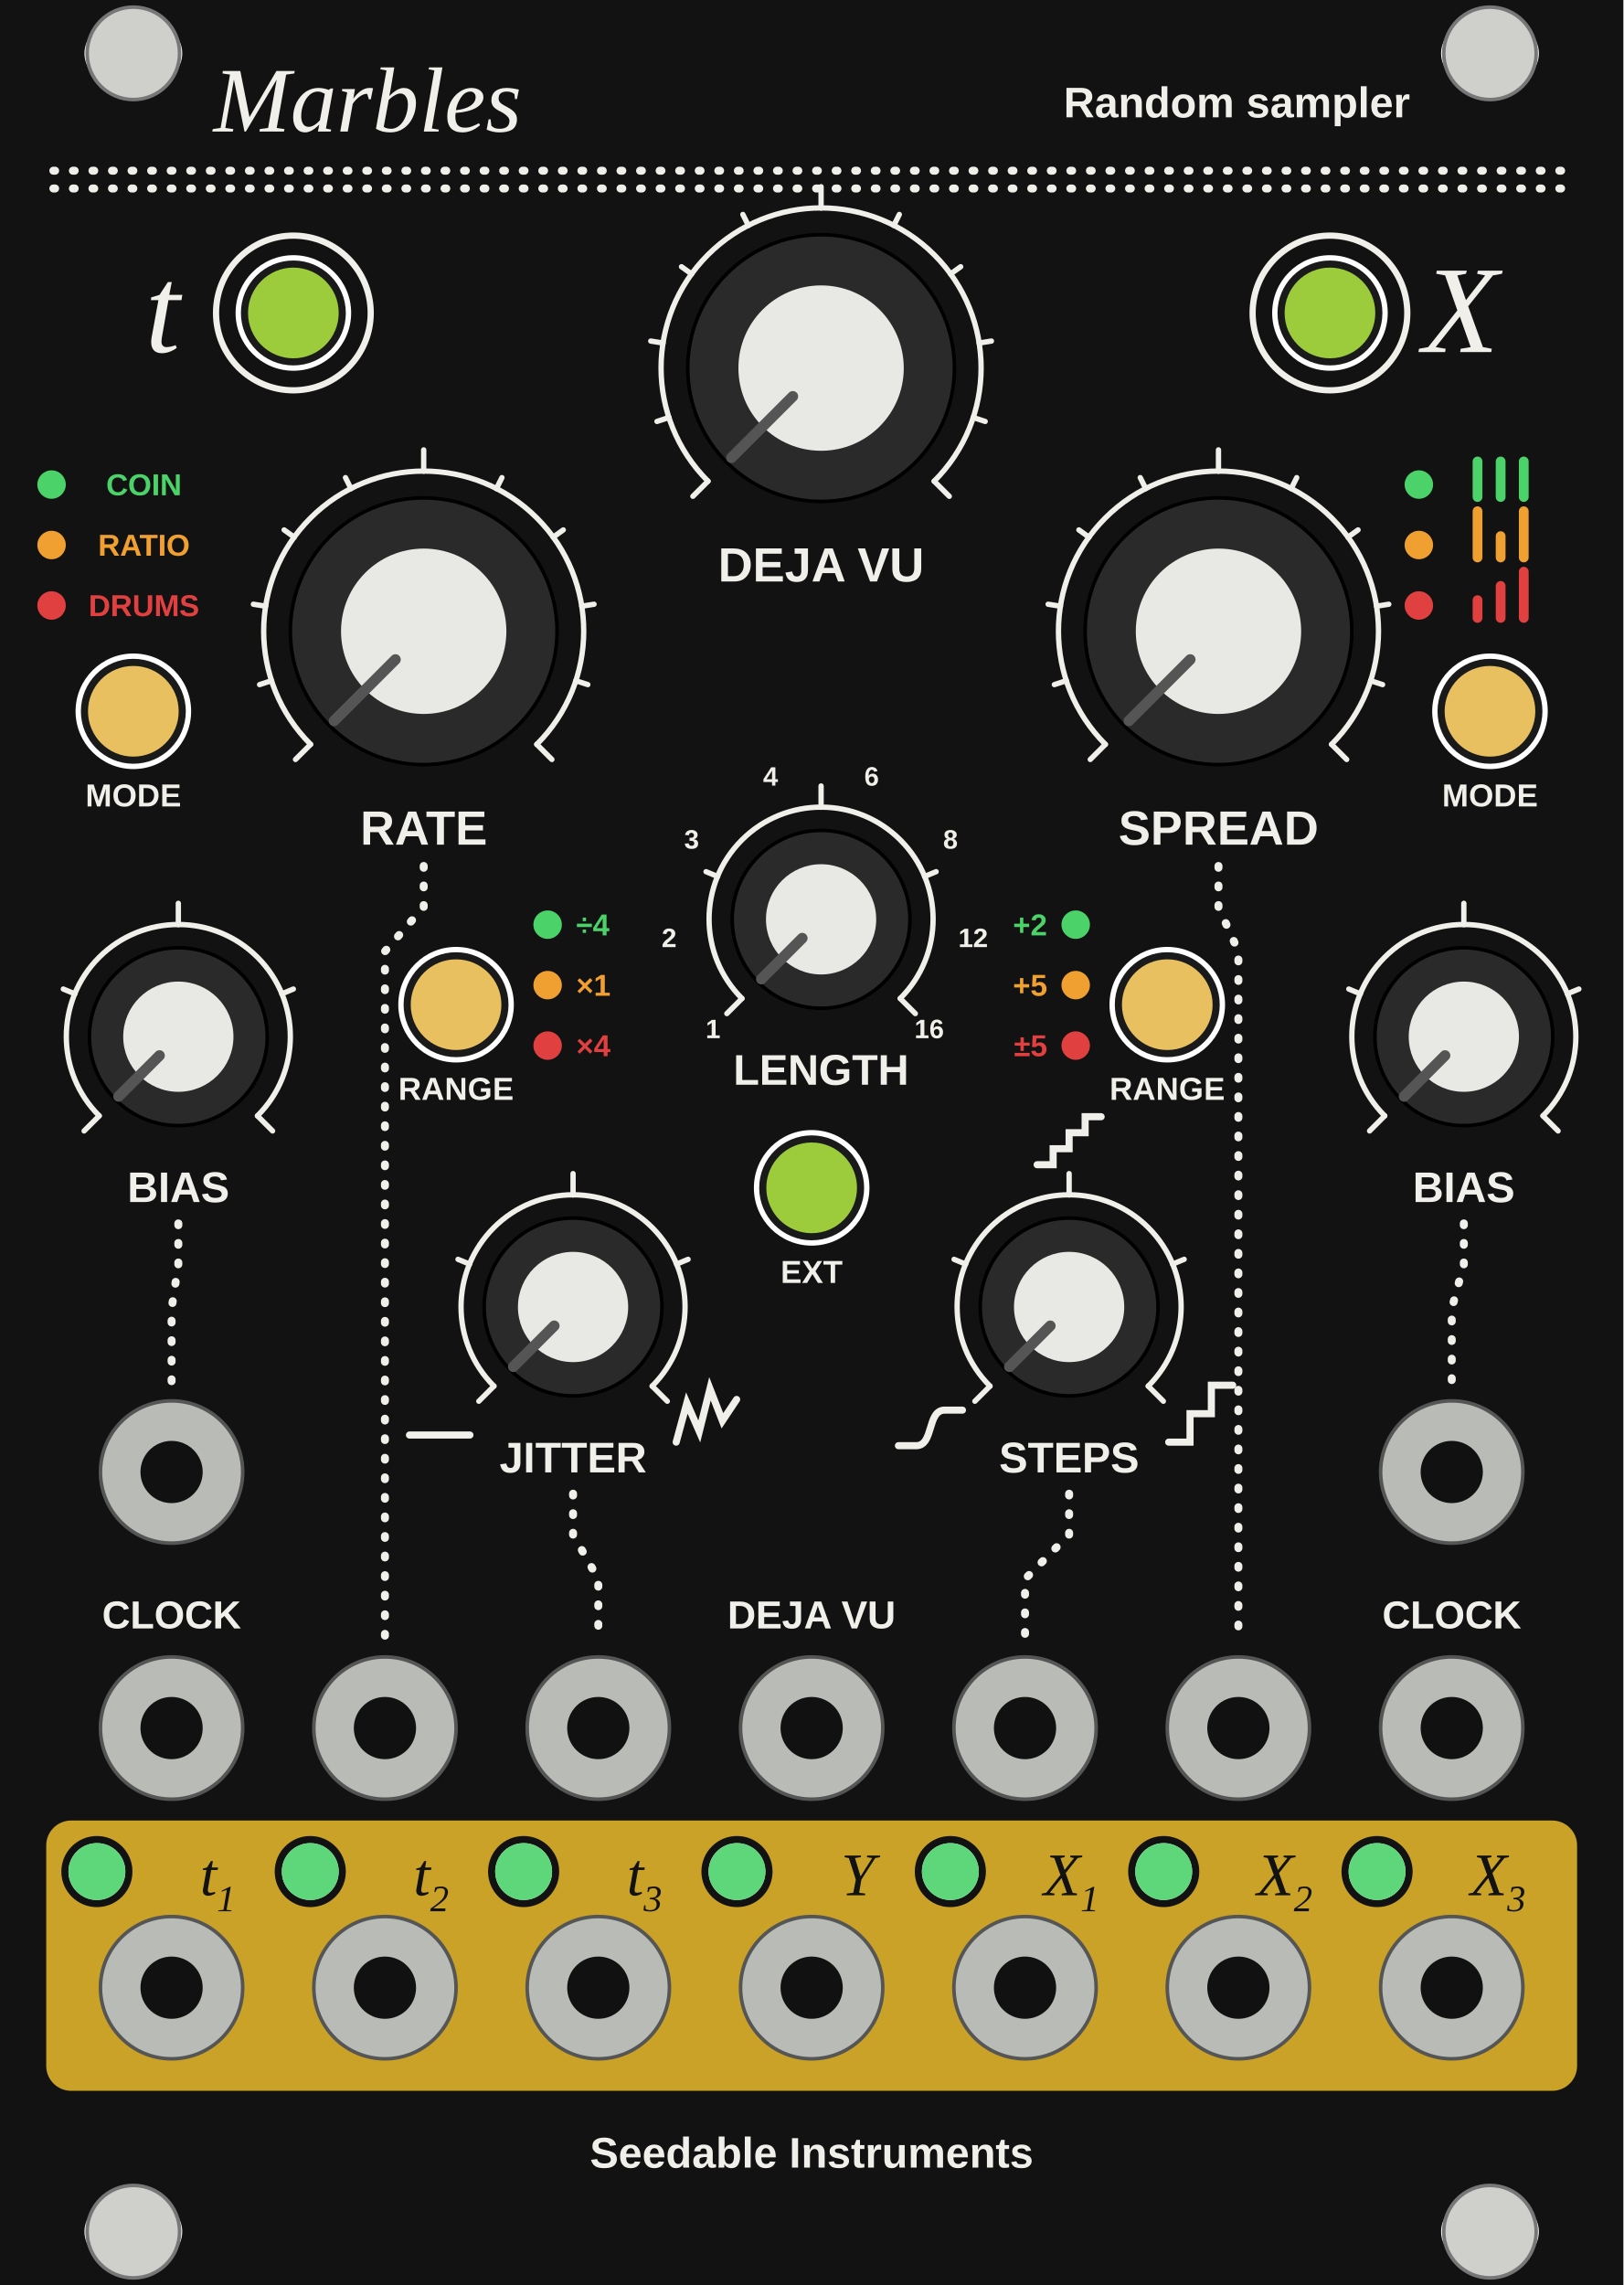
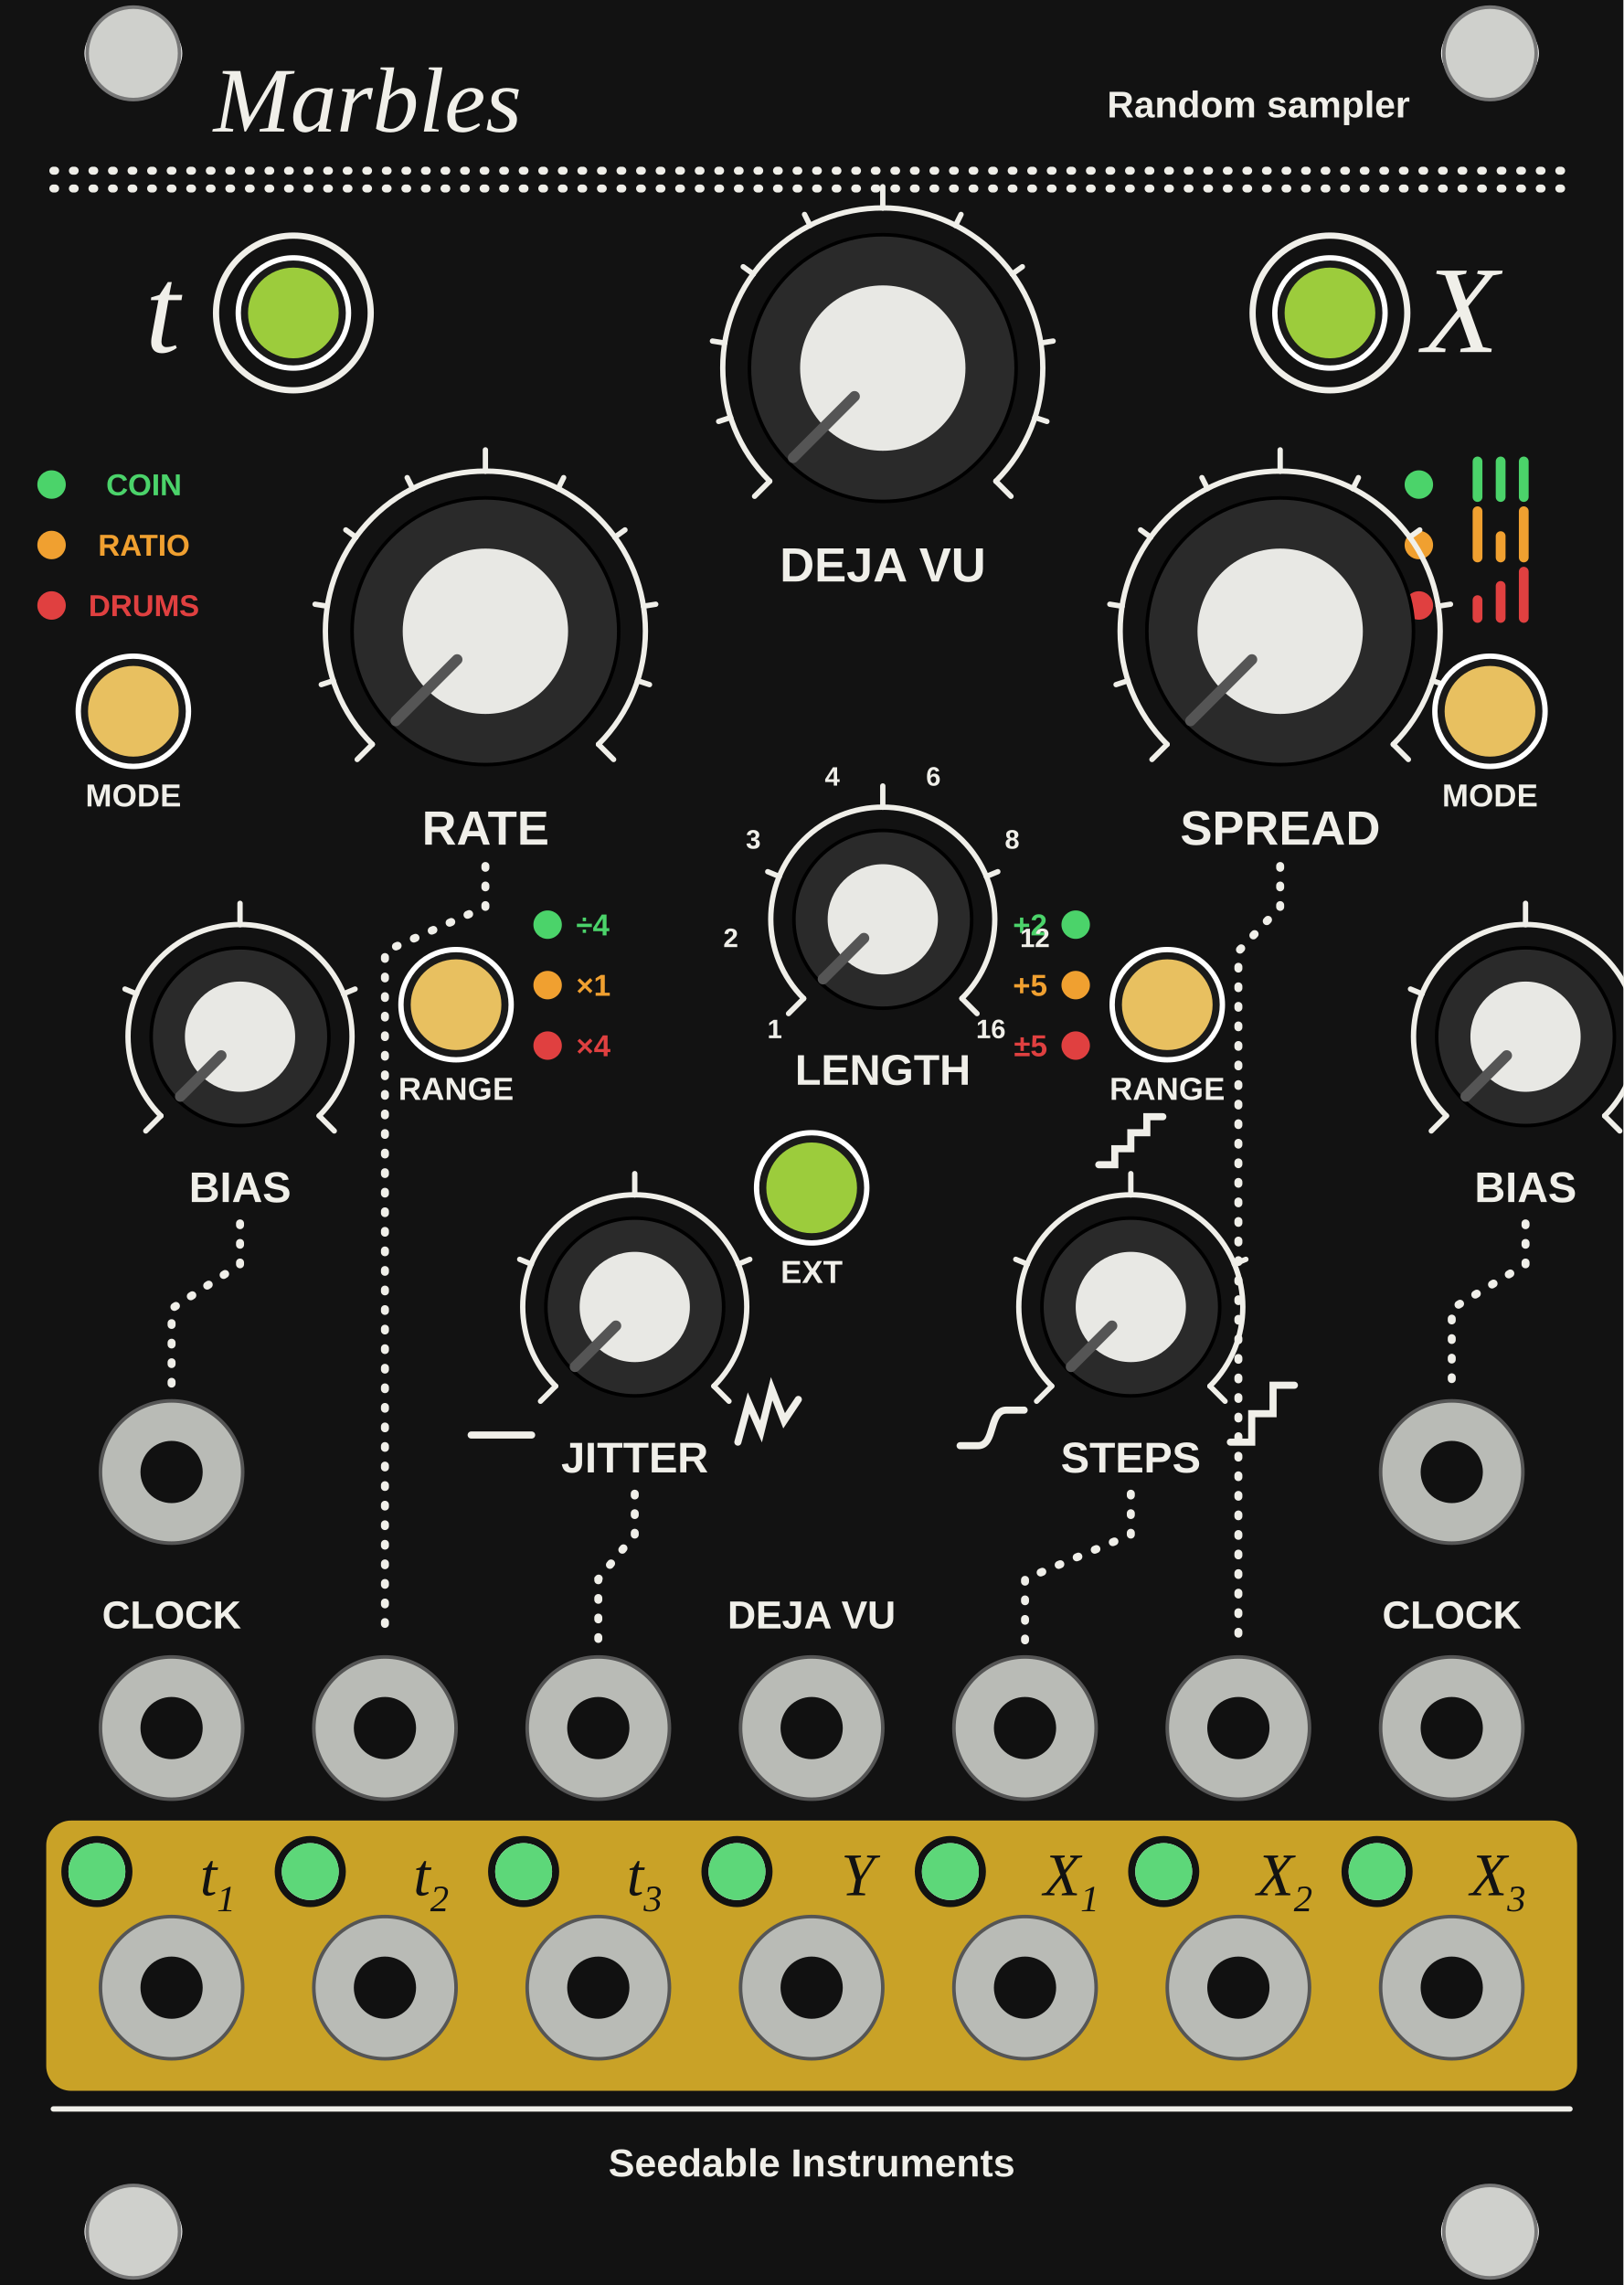
<svg xmlns="http://www.w3.org/2000/svg" width="91.3mm" height="128.5mm" viewBox="0 0 91.3 128.5">
  <style>text{font-family:Arial, Helvetica, sans-serif;font-weight:bold;fill:#f0efe9} .serif{font-family:Georgia, Times New Roman, serif;font-style:italic;font-weight:normal} .silk{stroke:#f0efe9;fill:none;stroke-linecap:round} .dots{stroke-dasharray:0.1 1.0;stroke-width:0.45} .copper{fill:#c9a227} .cu-text{fill:#121212} .hole{fill:#ffffff;stroke:none}</style>
  <rect x="0" y="0" width="91.3" height="128.5" fill="#121212" />
  <g id="silk">
    <text x="12.00" y="7.40" font-size="5.2" text-anchor="start" class="serif">Marbles</text>
-     <text x="79.30" y="6.60" font-size="2.4" text-anchor="end">Random sampler</text>
-     <text x="45.65" y="121.90" font-size="2.4" text-anchor="middle">Seedable Instruments</text>
+     <text x="79.30" y="6.60" font-size="2.1" text-anchor="end">Random sampler</text>
    <line x1="3" y1="9.6" x2="88.3" y2="9.6" class="silk dots" />
    <line x1="3" y1="10.6" x2="88.3" y2="10.6" class="silk dots" />
+     <text x="45.65" y="122.40" font-size="2.2" text-anchor="middle">Seedable Instruments</text>
+     <line x1="3" y1="118.6" x2="88.3" y2="118.6" class="silk" stroke-width="0.3" />
    <text x="9.15" y="19.80" font-size="7.0" text-anchor="middle" class="serif">t</text>
    <text x="82.15" y="19.80" font-size="7.0" text-anchor="middle" class="serif">X</text>
    <circle cx="16.50" cy="17.60" r="4.35" class="silk" stroke-width="0.35" />
    <circle cx="74.80" cy="17.60" r="4.35" class="silk" stroke-width="0.35" />
    <circle cx="2.90" cy="27.25" r="0.8" fill="#4bd36a" />
    <text x="8.10" y="27.85" font-size="1.7" text-anchor="middle" style="fill:#4bd36a">COIN</text>
    <circle cx="2.90" cy="30.65" r="0.8" fill="#f0a030" />
    <text x="8.10" y="31.25" font-size="1.7" text-anchor="middle" style="fill:#f0a030">RATIO</text>
    <circle cx="2.90" cy="34.05" r="0.8" fill="#e04040" />
    <text x="8.10" y="34.65" font-size="1.7" text-anchor="middle" style="fill:#e04040">DRUMS</text>
    <circle cx="30.80" cy="52.00" r="0.8" fill="#4bd36a" />
    <text x="32.40" y="52.60" font-size="1.7" text-anchor="start" style="fill:#4bd36a">÷4</text>
    <circle cx="30.80" cy="55.40" r="0.8" fill="#f0a030" />
    <text x="32.40" y="56.00" font-size="1.7" text-anchor="start" style="fill:#f0a030">×1</text>
    <circle cx="30.80" cy="58.80" r="0.8" fill="#e04040" />
    <text x="32.40" y="59.40" font-size="1.7" text-anchor="start" style="fill:#e04040">×4</text>
    <circle cx="60.50" cy="52.00" r="0.8" fill="#4bd36a" />
    <text x="58.90" y="52.60" font-size="1.7" text-anchor="end" style="fill:#4bd36a">+2</text>
    <circle cx="60.50" cy="55.40" r="0.8" fill="#f0a030" />
    <text x="58.90" y="56.00" font-size="1.7" text-anchor="end" style="fill:#f0a030">+5</text>
    <circle cx="60.50" cy="58.80" r="0.8" fill="#e04040" />
    <text x="58.90" y="59.40" font-size="1.7" text-anchor="end" style="fill:#e04040">±5</text>
    <circle cx="79.80" cy="27.25" r="0.8" fill="#4bd36a" />
    <line x1="83.10" y1="27.95" x2="83.10" y2="25.95" stroke="#4bd36a" stroke-width="0.55" stroke-linecap="round" />
    <line x1="84.40" y1="27.95" x2="84.40" y2="25.95" stroke="#4bd36a" stroke-width="0.55" stroke-linecap="round" />
    <line x1="85.70" y1="27.95" x2="85.70" y2="25.95" stroke="#4bd36a" stroke-width="0.55" stroke-linecap="round" />
    <circle cx="79.80" cy="30.65" r="0.8" fill="#f0a030" />
    <line x1="83.10" y1="31.35" x2="83.10" y2="28.75" stroke="#f0a030" stroke-width="0.55" stroke-linecap="round" />
    <line x1="84.40" y1="31.35" x2="84.40" y2="30.15" stroke="#f0a030" stroke-width="0.55" stroke-linecap="round" />
    <line x1="85.70" y1="31.35" x2="85.70" y2="28.75" stroke="#f0a030" stroke-width="0.55" stroke-linecap="round" />
    <circle cx="79.80" cy="34.05" r="0.8" fill="#e04040" />
    <line x1="83.10" y1="34.75" x2="83.10" y2="33.75" stroke="#e04040" stroke-width="0.55" stroke-linecap="round" />
    <line x1="84.40" y1="34.75" x2="84.40" y2="32.95" stroke="#e04040" stroke-width="0.55" stroke-linecap="round" />
    <line x1="85.70" y1="34.75" x2="85.70" y2="32.15" stroke="#e04040" stroke-width="0.55" stroke-linecap="round" />
-     <text x="40.10" y="58.38" font-size="1.5" text-anchor="middle">1</text>
-     <text x="37.63" y="53.26" font-size="1.5" text-anchor="middle">2</text>
-     <text x="38.90" y="47.72" font-size="1.5" text-anchor="middle">3</text>
-     <text x="43.34" y="44.18" font-size="1.5" text-anchor="middle">4</text>
-     <text x="49.02" y="44.18" font-size="1.5" text-anchor="middle">6</text>
-     <text x="53.46" y="47.72" font-size="1.5" text-anchor="middle">8</text>
-     <text x="54.73" y="53.26" font-size="1.5" text-anchor="middle">12</text>
-     <text x="52.26" y="58.38" font-size="1.5" text-anchor="middle">16</text>
-     <path d="M 50.53 81.30 h 1.0 c 1.0 0 0.6 -2.0 1.6 -2.0 h 1.0" class="silk" stroke-width="0.4" />
-     <path d="M 58.33 65.50 h 0.9 v -0.9 h 0.9 v -0.9 h 0.9 v -0.9 h 0.9" class="silk" stroke-width="0.4" />
-     <path d="M 65.73 81.10 h 1.2 v -1.6 h 1.2 v -1.6 h 1.2" class="silk" stroke-width="0.4" />
-     <path d="M 23.03 80.70 h 3.4" class="silk" stroke-width="0.4" />
-     <path d="M 38.03 81.10 l 0.6 -2.2 l 0.7 1.6 l 0.6 -2.4 l 0.7 1.8 l 0.8 -1.2" class="silk" stroke-width="0.4" />
-     <path d="M 17.47 41.86 A 9.0 9.0 0 1 1 30.19 41.86" class="silk" stroke-width="0.3" />
-     <line x1="17.47" y1="41.86" x2="16.62" y2="42.71" class="silk" stroke-width="0.3" />
-     <line x1="15.27" y1="38.28" x2="14.60" y2="38.50" class="silk" stroke-width="0.3" />
-     <line x1="14.94" y1="34.09" x2="14.25" y2="33.98" class="silk" stroke-width="0.3" />
-     <line x1="16.55" y1="30.21" x2="15.98" y2="29.80" class="silk" stroke-width="0.3" />
-     <line x1="19.74" y1="27.48" x2="19.43" y2="26.86" class="silk" stroke-width="0.3" />
-     <line x1="23.83" y1="26.50" x2="23.83" y2="25.30" class="silk" stroke-width="0.3" />
-     <line x1="27.92" y1="27.48" x2="28.23" y2="26.86" class="silk" stroke-width="0.3" />
-     <line x1="31.11" y1="30.21" x2="31.68" y2="29.80" class="silk" stroke-width="0.3" />
-     <line x1="32.72" y1="34.09" x2="33.41" y2="33.98" class="silk" stroke-width="0.3" />
-     <line x1="32.39" y1="38.28" x2="33.06" y2="38.50" class="silk" stroke-width="0.3" />
-     <line x1="30.19" y1="41.86" x2="31.04" y2="42.71" class="silk" stroke-width="0.3" />
-     <text x="23.83" y="47.50" font-size="2.7" text-anchor="middle">RATE</text>
-     <path d="M 62.17 41.86 A 9.0 9.0 0 1 1 74.89 41.86" class="silk" stroke-width="0.3" />
-     <line x1="62.17" y1="41.86" x2="61.32" y2="42.71" class="silk" stroke-width="0.3" />
-     <line x1="59.97" y1="38.28" x2="59.30" y2="38.50" class="silk" stroke-width="0.3" />
-     <line x1="59.64" y1="34.09" x2="58.95" y2="33.98" class="silk" stroke-width="0.3" />
-     <line x1="61.25" y1="30.21" x2="60.68" y2="29.80" class="silk" stroke-width="0.3" />
-     <line x1="64.44" y1="27.48" x2="64.13" y2="26.86" class="silk" stroke-width="0.3" />
-     <line x1="68.53" y1="26.50" x2="68.53" y2="25.30" class="silk" stroke-width="0.3" />
-     <line x1="72.62" y1="27.48" x2="72.93" y2="26.86" class="silk" stroke-width="0.3" />
-     <line x1="75.81" y1="30.21" x2="76.38" y2="29.80" class="silk" stroke-width="0.3" />
-     <line x1="77.42" y1="34.09" x2="78.11" y2="33.98" class="silk" stroke-width="0.3" />
-     <line x1="77.09" y1="38.28" x2="77.76" y2="38.50" class="silk" stroke-width="0.3" />
-     <line x1="74.89" y1="41.86" x2="75.74" y2="42.71" class="silk" stroke-width="0.3" />
-     <text x="68.53" y="47.50" font-size="2.7" text-anchor="middle">SPREAD</text>
-     <path d="M 39.82 27.06 A 9.0 9.0 0 1 1 52.54 27.06" class="silk" stroke-width="0.3" />
-     <line x1="39.82" y1="27.06" x2="38.97" y2="27.91" class="silk" stroke-width="0.3" />
-     <line x1="37.62" y1="23.48" x2="36.95" y2="23.70" class="silk" stroke-width="0.3" />
-     <line x1="37.29" y1="19.29" x2="36.60" y2="19.18" class="silk" stroke-width="0.3" />
-     <line x1="38.90" y1="15.41" x2="38.33" y2="15.00" class="silk" stroke-width="0.3" />
-     <line x1="42.09" y1="12.68" x2="41.78" y2="12.06" class="silk" stroke-width="0.3" />
-     <line x1="46.18" y1="11.70" x2="46.18" y2="10.50" class="silk" stroke-width="0.3" />
-     <line x1="50.27" y1="12.68" x2="50.58" y2="12.06" class="silk" stroke-width="0.3" />
-     <line x1="53.46" y1="15.41" x2="54.03" y2="15.00" class="silk" stroke-width="0.3" />
-     <line x1="55.07" y1="19.29" x2="55.76" y2="19.18" class="silk" stroke-width="0.3" />
-     <line x1="54.74" y1="23.48" x2="55.41" y2="23.70" class="silk" stroke-width="0.3" />
-     <line x1="52.54" y1="27.06" x2="53.39" y2="27.91" class="silk" stroke-width="0.3" />
-     <text x="46.18" y="32.70" font-size="2.7" text-anchor="middle">DEJA VU</text>
-     <path d="M 5.58 62.75 A 6.3 6.3 0 1 1 14.48 62.75" class="silk" stroke-width="0.3" />
-     <line x1="5.58" y1="62.75" x2="4.73" y2="63.60" class="silk" stroke-width="0.3" />
-     <line x1="4.21" y1="55.89" x2="3.56" y2="55.62" class="silk" stroke-width="0.3" />
-     <line x1="10.03" y1="52.00" x2="10.03" y2="50.80" class="silk" stroke-width="0.3" />
-     <line x1="15.85" y1="55.89" x2="16.50" y2="55.62" class="silk" stroke-width="0.3" />
-     <line x1="14.48" y1="62.75" x2="15.33" y2="63.60" class="silk" stroke-width="0.3" />
-     <text x="10.03" y="67.60" font-size="2.4" text-anchor="middle">BIAS</text>
-     <path d="M 77.88 62.75 A 6.3 6.3 0 1 1 86.78 62.75" class="silk" stroke-width="0.3" />
-     <line x1="77.88" y1="62.75" x2="77.03" y2="63.60" class="silk" stroke-width="0.3" />
-     <line x1="76.51" y1="55.89" x2="75.86" y2="55.62" class="silk" stroke-width="0.3" />
-     <line x1="82.33" y1="52.00" x2="82.33" y2="50.80" class="silk" stroke-width="0.3" />
-     <line x1="88.15" y1="55.89" x2="88.80" y2="55.62" class="silk" stroke-width="0.3" />
-     <line x1="86.78" y1="62.75" x2="87.63" y2="63.60" class="silk" stroke-width="0.3" />
-     <text x="82.33" y="67.60" font-size="2.4" text-anchor="middle">BIAS</text>
-     <path d="M 41.73 56.15 A 6.3 6.3 0 1 1 50.63 56.15" class="silk" stroke-width="0.3" />
-     <line x1="41.73" y1="56.15" x2="40.88" y2="57.00" class="silk" stroke-width="0.3" />
-     <line x1="40.36" y1="49.29" x2="39.71" y2="49.02" class="silk" stroke-width="0.3" />
-     <line x1="46.18" y1="45.40" x2="46.18" y2="44.20" class="silk" stroke-width="0.3" />
-     <line x1="52.00" y1="49.29" x2="52.65" y2="49.02" class="silk" stroke-width="0.3" />
-     <line x1="50.63" y1="56.15" x2="51.48" y2="57.00" class="silk" stroke-width="0.3" />
-     <text x="46.18" y="61.00" font-size="2.4" text-anchor="middle">LENGTH</text>
-     <path d="M 27.78 77.95 A 6.3 6.3 0 1 1 36.68 77.95" class="silk" stroke-width="0.3" />
-     <line x1="27.78" y1="77.95" x2="26.93" y2="78.80" class="silk" stroke-width="0.3" />
-     <line x1="26.41" y1="71.09" x2="25.76" y2="70.82" class="silk" stroke-width="0.3" />
-     <line x1="32.23" y1="67.20" x2="32.23" y2="66.00" class="silk" stroke-width="0.3" />
-     <line x1="38.05" y1="71.09" x2="38.70" y2="70.82" class="silk" stroke-width="0.3" />
-     <line x1="36.68" y1="77.95" x2="37.53" y2="78.80" class="silk" stroke-width="0.3" />
-     <text x="32.23" y="82.80" font-size="2.4" text-anchor="middle">JITTER</text>
-     <path d="M 55.68 77.95 A 6.3 6.3 0 1 1 64.58 77.95" class="silk" stroke-width="0.3" />
-     <line x1="55.68" y1="77.95" x2="54.83" y2="78.80" class="silk" stroke-width="0.3" />
-     <line x1="54.31" y1="71.09" x2="53.66" y2="70.82" class="silk" stroke-width="0.3" />
-     <line x1="60.13" y1="67.20" x2="60.13" y2="66.00" class="silk" stroke-width="0.3" />
-     <line x1="65.95" y1="71.09" x2="66.60" y2="70.82" class="silk" stroke-width="0.3" />
-     <line x1="64.58" y1="77.95" x2="65.43" y2="78.80" class="silk" stroke-width="0.3" />
-     <text x="60.13" y="82.80" font-size="2.4" text-anchor="middle">STEPS</text>
-     <polyline points="23.83,48.70 23.83,51.00 21.65,53.50 21.65,92.28" class="silk dots" />
-     <polyline points="32.23,84.00 32.23,86.30 33.65,88.80 33.65,92.28" class="silk dots" />
-     <polyline points="60.13,84.00 60.13,86.30 57.65,88.80 57.65,92.28" class="silk dots" />
-     <polyline points="68.53,48.70 68.53,51.00 69.65,53.50 69.65,92.28" class="silk dots" />
-     <polyline points="10.03,68.80 10.03,71.10 9.65,73.60 9.65,77.88" class="silk dots" />
-     <polyline points="82.33,68.80 82.33,71.10 81.65,73.60 81.65,77.88" class="silk dots" />
+     <text x="43.57" y="58.38" font-size="1.5" text-anchor="middle">1</text>
+     <text x="41.10" y="53.26" font-size="1.5" text-anchor="middle">2</text>
+     <text x="42.37" y="47.72" font-size="1.5" text-anchor="middle">3</text>
+     <text x="46.81" y="44.18" font-size="1.5" text-anchor="middle">4</text>
+     <text x="52.49" y="44.18" font-size="1.5" text-anchor="middle">6</text>
+     <text x="56.93" y="47.72" font-size="1.5" text-anchor="middle">8</text>
+     <text x="58.20" y="53.26" font-size="1.5" text-anchor="middle">12</text>
+     <text x="55.73" y="58.38" font-size="1.5" text-anchor="middle">16</text>
+     <path d="M 54.00 81.30 h 1.0 c 1.0 0 0.6 -2.0 1.6 -2.0 h 1.0" class="silk" stroke-width="0.4" />
+     <path d="M 61.80 65.50 h 0.9 v -0.9 h 0.9 v -0.9 h 0.9 v -0.9 h 0.9" class="silk" stroke-width="0.4" />
+     <path d="M 69.20 81.10 h 1.2 v -1.6 h 1.2 v -1.6 h 1.2" class="silk" stroke-width="0.4" />
+     <path d="M 26.50 80.70 h 3.4" class="silk" stroke-width="0.4" />
+     <path d="M 41.50 81.10 l 0.6 -2.2 l 0.7 1.6 l 0.6 -2.4 l 0.7 1.8 l 0.8 -1.2" class="silk" stroke-width="0.4" />
+     <path d="M 20.94 41.86 A 9.0 9.0 0 1 1 33.66 41.86" class="silk" stroke-width="0.3" />
+     <line x1="20.94" y1="41.86" x2="20.09" y2="42.71" class="silk" stroke-width="0.3" />
+     <line x1="18.74" y1="38.28" x2="18.07" y2="38.50" class="silk" stroke-width="0.3" />
+     <line x1="18.41" y1="34.09" x2="17.72" y2="33.98" class="silk" stroke-width="0.3" />
+     <line x1="20.02" y1="30.21" x2="19.45" y2="29.80" class="silk" stroke-width="0.3" />
+     <line x1="23.21" y1="27.48" x2="22.90" y2="26.86" class="silk" stroke-width="0.3" />
+     <line x1="27.30" y1="26.50" x2="27.30" y2="25.30" class="silk" stroke-width="0.3" />
+     <line x1="31.39" y1="27.48" x2="31.70" y2="26.86" class="silk" stroke-width="0.3" />
+     <line x1="34.58" y1="30.21" x2="35.15" y2="29.80" class="silk" stroke-width="0.3" />
+     <line x1="36.19" y1="34.09" x2="36.88" y2="33.98" class="silk" stroke-width="0.3" />
+     <line x1="35.86" y1="38.28" x2="36.53" y2="38.50" class="silk" stroke-width="0.3" />
+     <line x1="33.66" y1="41.86" x2="34.51" y2="42.71" class="silk" stroke-width="0.3" />
+     <text x="27.30" y="47.50" font-size="2.7" text-anchor="middle">RATE</text>
+     <path d="M 65.64 41.86 A 9.0 9.0 0 1 1 78.36 41.86" class="silk" stroke-width="0.3" />
+     <line x1="65.64" y1="41.86" x2="64.79" y2="42.71" class="silk" stroke-width="0.3" />
+     <line x1="63.44" y1="38.28" x2="62.77" y2="38.50" class="silk" stroke-width="0.3" />
+     <line x1="63.11" y1="34.09" x2="62.42" y2="33.98" class="silk" stroke-width="0.3" />
+     <line x1="64.72" y1="30.21" x2="64.15" y2="29.80" class="silk" stroke-width="0.3" />
+     <line x1="67.91" y1="27.48" x2="67.60" y2="26.86" class="silk" stroke-width="0.3" />
+     <line x1="72.00" y1="26.50" x2="72.00" y2="25.30" class="silk" stroke-width="0.3" />
+     <line x1="76.09" y1="27.48" x2="76.40" y2="26.86" class="silk" stroke-width="0.3" />
+     <line x1="79.28" y1="30.21" x2="79.85" y2="29.80" class="silk" stroke-width="0.3" />
+     <line x1="80.89" y1="34.09" x2="81.58" y2="33.98" class="silk" stroke-width="0.3" />
+     <line x1="80.56" y1="38.28" x2="81.23" y2="38.50" class="silk" stroke-width="0.3" />
+     <line x1="78.36" y1="41.86" x2="79.21" y2="42.71" class="silk" stroke-width="0.3" />
+     <text x="72.00" y="47.50" font-size="2.7" text-anchor="middle">SPREAD</text>
+     <path d="M 43.29 27.06 A 9.0 9.0 0 1 1 56.01 27.06" class="silk" stroke-width="0.3" />
+     <line x1="43.29" y1="27.06" x2="42.44" y2="27.91" class="silk" stroke-width="0.3" />
+     <line x1="41.09" y1="23.48" x2="40.42" y2="23.70" class="silk" stroke-width="0.3" />
+     <line x1="40.76" y1="19.29" x2="40.07" y2="19.18" class="silk" stroke-width="0.3" />
+     <line x1="42.37" y1="15.41" x2="41.80" y2="15.00" class="silk" stroke-width="0.3" />
+     <line x1="45.56" y1="12.68" x2="45.25" y2="12.06" class="silk" stroke-width="0.3" />
+     <line x1="49.65" y1="11.70" x2="49.65" y2="10.50" class="silk" stroke-width="0.3" />
+     <line x1="53.74" y1="12.68" x2="54.05" y2="12.06" class="silk" stroke-width="0.3" />
+     <line x1="56.93" y1="15.41" x2="57.50" y2="15.00" class="silk" stroke-width="0.3" />
+     <line x1="58.54" y1="19.29" x2="59.23" y2="19.18" class="silk" stroke-width="0.3" />
+     <line x1="58.21" y1="23.48" x2="58.88" y2="23.70" class="silk" stroke-width="0.3" />
+     <line x1="56.01" y1="27.06" x2="56.86" y2="27.91" class="silk" stroke-width="0.3" />
+     <text x="49.65" y="32.70" font-size="2.7" text-anchor="middle">DEJA VU</text>
+     <path d="M 9.05 62.75 A 6.3 6.3 0 1 1 17.95 62.75" class="silk" stroke-width="0.3" />
+     <line x1="9.05" y1="62.75" x2="8.20" y2="63.60" class="silk" stroke-width="0.3" />
+     <line x1="7.68" y1="55.89" x2="7.03" y2="55.62" class="silk" stroke-width="0.3" />
+     <line x1="13.50" y1="52.00" x2="13.50" y2="50.80" class="silk" stroke-width="0.3" />
+     <line x1="19.32" y1="55.89" x2="19.97" y2="55.62" class="silk" stroke-width="0.3" />
+     <line x1="17.95" y1="62.75" x2="18.80" y2="63.60" class="silk" stroke-width="0.3" />
+     <text x="13.50" y="67.60" font-size="2.4" text-anchor="middle">BIAS</text>
+     <path d="M 81.35 62.75 A 6.3 6.3 0 1 1 90.25 62.75" class="silk" stroke-width="0.3" />
+     <line x1="81.35" y1="62.75" x2="80.50" y2="63.60" class="silk" stroke-width="0.3" />
+     <line x1="79.98" y1="55.89" x2="79.33" y2="55.62" class="silk" stroke-width="0.3" />
+     <line x1="85.80" y1="52.00" x2="85.80" y2="50.80" class="silk" stroke-width="0.3" />
+     <line x1="91.62" y1="55.89" x2="92.27" y2="55.62" class="silk" stroke-width="0.3" />
+     <line x1="90.25" y1="62.75" x2="91.10" y2="63.60" class="silk" stroke-width="0.3" />
+     <text x="85.80" y="67.60" font-size="2.4" text-anchor="middle">BIAS</text>
+     <path d="M 45.20 56.15 A 6.3 6.3 0 1 1 54.10 56.15" class="silk" stroke-width="0.3" />
+     <line x1="45.20" y1="56.15" x2="44.35" y2="57.00" class="silk" stroke-width="0.3" />
+     <line x1="43.83" y1="49.29" x2="43.18" y2="49.02" class="silk" stroke-width="0.3" />
+     <line x1="49.65" y1="45.40" x2="49.65" y2="44.20" class="silk" stroke-width="0.3" />
+     <line x1="55.47" y1="49.29" x2="56.12" y2="49.02" class="silk" stroke-width="0.3" />
+     <line x1="54.10" y1="56.15" x2="54.95" y2="57.00" class="silk" stroke-width="0.3" />
+     <text x="49.65" y="61.00" font-size="2.4" text-anchor="middle">LENGTH</text>
+     <path d="M 31.25 77.95 A 6.3 6.3 0 1 1 40.15 77.95" class="silk" stroke-width="0.3" />
+     <line x1="31.25" y1="77.95" x2="30.40" y2="78.80" class="silk" stroke-width="0.3" />
+     <line x1="29.88" y1="71.09" x2="29.23" y2="70.82" class="silk" stroke-width="0.3" />
+     <line x1="35.70" y1="67.20" x2="35.70" y2="66.00" class="silk" stroke-width="0.3" />
+     <line x1="41.52" y1="71.09" x2="42.17" y2="70.82" class="silk" stroke-width="0.3" />
+     <line x1="40.15" y1="77.95" x2="41.00" y2="78.80" class="silk" stroke-width="0.3" />
+     <text x="35.70" y="82.80" font-size="2.4" text-anchor="middle">JITTER</text>
+     <path d="M 59.15 77.95 A 6.3 6.3 0 1 1 68.05 77.95" class="silk" stroke-width="0.3" />
+     <line x1="59.15" y1="77.95" x2="58.30" y2="78.80" class="silk" stroke-width="0.3" />
+     <line x1="57.78" y1="71.09" x2="57.13" y2="70.82" class="silk" stroke-width="0.3" />
+     <line x1="63.60" y1="67.20" x2="63.60" y2="66.00" class="silk" stroke-width="0.3" />
+     <line x1="69.42" y1="71.09" x2="70.07" y2="70.82" class="silk" stroke-width="0.3" />
+     <line x1="68.05" y1="77.95" x2="68.90" y2="78.80" class="silk" stroke-width="0.3" />
+     <text x="63.60" y="82.80" font-size="2.4" text-anchor="middle">STEPS</text>
+     <polyline points="27.30,48.70 27.30,51.00 21.65,53.50 21.65,92.28" class="silk dots" />
+     <polyline points="35.70,84.00 35.70,86.30 33.65,88.80 33.65,92.28" class="silk dots" />
+     <polyline points="63.60,84.00 63.60,86.30 57.65,88.80 57.65,92.28" class="silk dots" />
+     <polyline points="72.00,48.70 72.00,51.00 69.65,53.50 69.65,92.28" class="silk dots" />
+     <polyline points="13.50,68.80 13.50,71.10 9.65,73.60 9.65,77.88" class="silk dots" />
+     <polyline points="85.80,68.80 85.80,71.10 81.65,73.60 81.65,77.88" class="silk dots" />
    <text x="7.50" y="45.35" font-size="1.8" text-anchor="middle">MODE</text>
    <text x="83.80" y="45.35" font-size="1.8" text-anchor="middle">MODE</text>
    <text x="25.65" y="61.85" font-size="1.8" text-anchor="middle">RANGE</text>
    <text x="65.65" y="61.85" font-size="1.8" text-anchor="middle">RANGE</text>
    <text x="45.65" y="72.15" font-size="1.8" text-anchor="middle">EXT</text>
    <text x="9.65" y="91.58" font-size="2.2" text-anchor="middle">CLOCK</text>
    <text x="81.65" y="91.58" font-size="2.2" text-anchor="middle">CLOCK</text>
    <text x="45.65" y="91.58" font-size="2.2" text-anchor="middle">DEJA VU</text>
  </g>
  <g id="copper">
    <rect x="2.6" y="102.38" width="86.10" height="15.2" rx="1.4" class="copper" />
    <circle cx="9.65" cy="111.78" r="3.65" class="cu-text" />
    <circle cx="21.65" cy="111.78" r="3.65" class="cu-text" />
    <circle cx="33.65" cy="111.78" r="3.65" class="cu-text" />
    <circle cx="45.65" cy="111.78" r="3.65" class="cu-text" />
    <circle cx="57.65" cy="111.78" r="3.65" class="cu-text" />
    <circle cx="69.65" cy="111.78" r="3.65" class="cu-text" />
    <circle cx="81.65" cy="111.78" r="3.65" class="cu-text" />
    <circle cx="5.45" cy="105.25" r="2.00" class="cu-text" />
    <circle cx="17.45" cy="105.25" r="2.00" class="cu-text" />
    <circle cx="29.45" cy="105.25" r="2.00" class="cu-text" />
    <circle cx="41.45" cy="105.25" r="2.00" class="cu-text" />
    <circle cx="53.45" cy="105.25" r="2.00" class="cu-text" />
    <circle cx="65.45" cy="105.25" r="2.00" class="cu-text" />
    <circle cx="77.45" cy="105.25" r="2.00" class="cu-text" />
    <text x="12.25" y="106.58" font-size="3.4" text-anchor="middle" class="serif cu-text">t<tspan font-size="2.1" dy="0.9">1</tspan>
    </text>
    <text x="24.25" y="106.58" font-size="3.4" text-anchor="middle" class="serif cu-text">t<tspan font-size="2.1" dy="0.9">2</tspan>
    </text>
    <text x="36.25" y="106.58" font-size="3.4" text-anchor="middle" class="serif cu-text">t<tspan font-size="2.1" dy="0.9">3</tspan>
    </text>
    <text x="48.25" y="106.58" font-size="3.4" text-anchor="middle" class="serif cu-text">Y</text>
    <text x="60.25" y="106.58" font-size="3.4" text-anchor="middle" class="serif cu-text">X<tspan font-size="2.1" dy="0.9">1</tspan>
    </text>
    <text x="72.25" y="106.58" font-size="3.4" text-anchor="middle" class="serif cu-text">X<tspan font-size="2.1" dy="0.9">2</tspan>
    </text>
    <text x="84.25" y="106.58" font-size="3.4" text-anchor="middle" class="serif cu-text">X<tspan font-size="2.1" dy="0.9">3</tspan>
    </text>
  </g>
  <g id="holes">
    <circle cx="9.65" cy="111.78" r="3.25" class="hole" />
    <circle cx="21.65" cy="111.78" r="3.25" class="hole" />
    <circle cx="33.65" cy="111.78" r="3.25" class="hole" />
    <circle cx="45.65" cy="111.78" r="3.25" class="hole" />
    <circle cx="57.65" cy="111.78" r="3.25" class="hole" />
    <circle cx="69.65" cy="111.78" r="3.25" class="hole" />
    <circle cx="81.65" cy="111.78" r="3.25" class="hole" />
    <circle cx="9.65" cy="97.18" r="3.25" class="hole" />
    <circle cx="21.65" cy="97.18" r="3.25" class="hole" />
    <circle cx="33.65" cy="97.18" r="3.25" class="hole" />
    <circle cx="45.65" cy="97.18" r="3.25" class="hole" />
    <circle cx="57.65" cy="97.18" r="3.25" class="hole" />
    <circle cx="69.65" cy="97.18" r="3.25" class="hole" />
    <circle cx="81.65" cy="97.18" r="3.25" class="hole" />
    <circle cx="9.65" cy="82.78" r="3.25" class="hole" />
    <circle cx="81.65" cy="82.78" r="3.25" class="hole" />
-     <circle cx="23.83" cy="35.50" r="3.75" class="hole" />
-     <circle cx="68.53" cy="35.50" r="3.75" class="hole" />
-     <circle cx="46.18" cy="20.70" r="3.75" class="hole" />
-     <circle cx="10.03" cy="58.30" r="3.75" class="hole" />
-     <circle cx="82.33" cy="58.30" r="3.75" class="hole" />
-     <circle cx="46.18" cy="51.70" r="3.75" class="hole" />
-     <circle cx="32.23" cy="73.50" r="3.75" class="hole" />
-     <circle cx="60.13" cy="73.50" r="3.75" class="hole" />
+     <circle cx="27.30" cy="35.50" r="3.75" class="hole" />
+     <circle cx="72.00" cy="35.50" r="3.75" class="hole" />
+     <circle cx="49.65" cy="20.70" r="3.75" class="hole" />
+     <circle cx="13.50" cy="58.30" r="3.75" class="hole" />
+     <circle cx="85.80" cy="58.30" r="3.75" class="hole" />
+     <circle cx="49.65" cy="51.70" r="3.75" class="hole" />
+     <circle cx="35.70" cy="73.50" r="3.75" class="hole" />
+     <circle cx="63.60" cy="73.50" r="3.75" class="hole" />
    <circle cx="16.50" cy="17.60" r="3.25" class="hole" />
    <circle cx="74.80" cy="17.60" r="3.25" class="hole" />
    <circle cx="7.50" cy="40.00" r="3.25" class="hole" />
    <circle cx="83.80" cy="40.00" r="3.25" class="hole" />
    <circle cx="25.65" cy="56.50" r="3.25" class="hole" />
    <circle cx="65.65" cy="56.50" r="3.25" class="hole" />
    <circle cx="45.65" cy="66.80" r="3.25" class="hole" />
    <circle cx="5.45" cy="105.25" r="1.60" class="hole" />
    <circle cx="17.45" cy="105.25" r="1.60" class="hole" />
    <circle cx="29.45" cy="105.25" r="1.60" class="hole" />
    <circle cx="41.45" cy="105.25" r="1.60" class="hole" />
    <circle cx="53.45" cy="105.25" r="1.60" class="hole" />
    <circle cx="65.45" cy="105.25" r="1.60" class="hole" />
    <circle cx="77.45" cy="105.25" r="1.60" class="hole" />
    <rect x="4.75" y="1.40" width="5.5" height="3.2" rx="1.6" class="hole" />
    <rect x="4.75" y="123.90" width="5.5" height="3.2" rx="1.6" class="hole" />
    <rect x="81.05" y="1.40" width="5.5" height="3.2" rx="1.6" class="hole" />
    <rect x="81.05" y="123.90" width="5.5" height="3.2" rx="1.6" class="hole" />
  </g>
  <g id="mockup">
    <circle cx="9.65" cy="111.78" r="4.0" fill="#b9bbb6" stroke="#555" stroke-width="0.2" />
    <circle cx="9.65" cy="111.78" r="1.75" fill="#111" />
    <circle cx="21.65" cy="111.78" r="4.0" fill="#b9bbb6" stroke="#555" stroke-width="0.2" />
    <circle cx="21.65" cy="111.78" r="1.75" fill="#111" />
    <circle cx="33.65" cy="111.78" r="4.0" fill="#b9bbb6" stroke="#555" stroke-width="0.2" />
    <circle cx="33.65" cy="111.78" r="1.75" fill="#111" />
    <circle cx="45.65" cy="111.78" r="4.0" fill="#b9bbb6" stroke="#555" stroke-width="0.2" />
    <circle cx="45.65" cy="111.78" r="1.75" fill="#111" />
    <circle cx="57.65" cy="111.78" r="4.0" fill="#b9bbb6" stroke="#555" stroke-width="0.2" />
    <circle cx="57.65" cy="111.78" r="1.75" fill="#111" />
    <circle cx="69.65" cy="111.78" r="4.0" fill="#b9bbb6" stroke="#555" stroke-width="0.2" />
    <circle cx="69.65" cy="111.78" r="1.75" fill="#111" />
    <circle cx="81.65" cy="111.78" r="4.0" fill="#b9bbb6" stroke="#555" stroke-width="0.2" />
    <circle cx="81.65" cy="111.78" r="1.75" fill="#111" />
    <circle cx="9.65" cy="97.18" r="4.0" fill="#b9bbb6" stroke="#555" stroke-width="0.2" />
    <circle cx="9.65" cy="97.18" r="1.75" fill="#111" />
    <circle cx="21.65" cy="97.18" r="4.0" fill="#b9bbb6" stroke="#555" stroke-width="0.2" />
    <circle cx="21.65" cy="97.18" r="1.75" fill="#111" />
    <circle cx="33.65" cy="97.18" r="4.0" fill="#b9bbb6" stroke="#555" stroke-width="0.2" />
    <circle cx="33.65" cy="97.18" r="1.75" fill="#111" />
    <circle cx="45.65" cy="97.18" r="4.0" fill="#b9bbb6" stroke="#555" stroke-width="0.2" />
    <circle cx="45.65" cy="97.18" r="1.75" fill="#111" />
    <circle cx="57.65" cy="97.18" r="4.0" fill="#b9bbb6" stroke="#555" stroke-width="0.2" />
    <circle cx="57.65" cy="97.18" r="1.75" fill="#111" />
    <circle cx="69.65" cy="97.18" r="4.0" fill="#b9bbb6" stroke="#555" stroke-width="0.2" />
    <circle cx="69.65" cy="97.18" r="1.75" fill="#111" />
    <circle cx="81.65" cy="97.18" r="4.0" fill="#b9bbb6" stroke="#555" stroke-width="0.2" />
    <circle cx="81.65" cy="97.18" r="1.75" fill="#111" />
    <circle cx="9.65" cy="82.78" r="4.0" fill="#b9bbb6" stroke="#555" stroke-width="0.2" />
    <circle cx="9.65" cy="82.78" r="1.75" fill="#111" />
    <circle cx="81.65" cy="82.78" r="4.0" fill="#b9bbb6" stroke="#555" stroke-width="0.2" />
    <circle cx="81.65" cy="82.78" r="1.75" fill="#111" />
-     <circle cx="23.83" cy="35.50" r="7.5" fill="#2a2a2a" stroke="#000" stroke-width="0.2" />
-     <circle cx="23.83" cy="35.50" r="4.65" fill="#e8e8e4" />
-     <line x1="22.24" y1="37.09" x2="18.79" y2="40.54" stroke="#555" stroke-width="0.6" stroke-linecap="round" />
-     <circle cx="68.53" cy="35.50" r="7.5" fill="#2a2a2a" stroke="#000" stroke-width="0.2" />
-     <circle cx="68.53" cy="35.50" r="4.65" fill="#e8e8e4" />
-     <line x1="66.94" y1="37.09" x2="63.49" y2="40.54" stroke="#555" stroke-width="0.6" stroke-linecap="round" />
-     <circle cx="46.18" cy="20.70" r="7.5" fill="#2a2a2a" stroke="#000" stroke-width="0.2" />
-     <circle cx="46.18" cy="20.70" r="4.65" fill="#e8e8e4" />
-     <line x1="44.59" y1="22.29" x2="41.14" y2="25.74" stroke="#555" stroke-width="0.6" stroke-linecap="round" />
-     <circle cx="10.03" cy="58.30" r="5.0" fill="#2a2a2a" stroke="#000" stroke-width="0.2" />
-     <circle cx="10.03" cy="58.30" r="3.10" fill="#e8e8e4" />
-     <line x1="8.97" y1="59.36" x2="6.67" y2="61.66" stroke="#555" stroke-width="0.6" stroke-linecap="round" />
-     <circle cx="82.33" cy="58.30" r="5.0" fill="#2a2a2a" stroke="#000" stroke-width="0.2" />
-     <circle cx="82.33" cy="58.30" r="3.10" fill="#e8e8e4" />
-     <line x1="81.27" y1="59.36" x2="78.97" y2="61.66" stroke="#555" stroke-width="0.6" stroke-linecap="round" />
-     <circle cx="46.18" cy="51.70" r="5.0" fill="#2a2a2a" stroke="#000" stroke-width="0.2" />
-     <circle cx="46.18" cy="51.70" r="3.10" fill="#e8e8e4" />
-     <line x1="45.12" y1="52.76" x2="42.82" y2="55.06" stroke="#555" stroke-width="0.6" stroke-linecap="round" />
-     <circle cx="32.23" cy="73.50" r="5.0" fill="#2a2a2a" stroke="#000" stroke-width="0.2" />
-     <circle cx="32.23" cy="73.50" r="3.10" fill="#e8e8e4" />
-     <line x1="31.17" y1="74.56" x2="28.87" y2="76.86" stroke="#555" stroke-width="0.6" stroke-linecap="round" />
-     <circle cx="60.13" cy="73.50" r="5.0" fill="#2a2a2a" stroke="#000" stroke-width="0.2" />
-     <circle cx="60.13" cy="73.50" r="3.10" fill="#e8e8e4" />
-     <line x1="59.07" y1="74.56" x2="56.77" y2="76.86" stroke="#555" stroke-width="0.6" stroke-linecap="round" />
+     <circle cx="27.30" cy="35.50" r="7.5" fill="#2a2a2a" stroke="#000" stroke-width="0.2" />
+     <circle cx="27.30" cy="35.50" r="4.65" fill="#e8e8e4" />
+     <line x1="25.71" y1="37.09" x2="22.26" y2="40.54" stroke="#555" stroke-width="0.6" stroke-linecap="round" />
+     <circle cx="72.00" cy="35.50" r="7.5" fill="#2a2a2a" stroke="#000" stroke-width="0.2" />
+     <circle cx="72.00" cy="35.50" r="4.65" fill="#e8e8e4" />
+     <line x1="70.41" y1="37.09" x2="66.96" y2="40.54" stroke="#555" stroke-width="0.6" stroke-linecap="round" />
+     <circle cx="49.65" cy="20.70" r="7.5" fill="#2a2a2a" stroke="#000" stroke-width="0.2" />
+     <circle cx="49.65" cy="20.70" r="4.65" fill="#e8e8e4" />
+     <line x1="48.06" y1="22.29" x2="44.61" y2="25.74" stroke="#555" stroke-width="0.6" stroke-linecap="round" />
+     <circle cx="13.50" cy="58.30" r="5.0" fill="#2a2a2a" stroke="#000" stroke-width="0.2" />
+     <circle cx="13.50" cy="58.30" r="3.10" fill="#e8e8e4" />
+     <line x1="12.44" y1="59.36" x2="10.14" y2="61.66" stroke="#555" stroke-width="0.6" stroke-linecap="round" />
+     <circle cx="85.80" cy="58.30" r="5.0" fill="#2a2a2a" stroke="#000" stroke-width="0.2" />
+     <circle cx="85.80" cy="58.30" r="3.10" fill="#e8e8e4" />
+     <line x1="84.74" y1="59.36" x2="82.44" y2="61.66" stroke="#555" stroke-width="0.6" stroke-linecap="round" />
+     <circle cx="49.65" cy="51.70" r="5.0" fill="#2a2a2a" stroke="#000" stroke-width="0.2" />
+     <circle cx="49.65" cy="51.70" r="3.10" fill="#e8e8e4" />
+     <line x1="48.59" y1="52.76" x2="46.29" y2="55.06" stroke="#555" stroke-width="0.6" stroke-linecap="round" />
+     <circle cx="35.70" cy="73.50" r="5.0" fill="#2a2a2a" stroke="#000" stroke-width="0.2" />
+     <circle cx="35.70" cy="73.50" r="3.10" fill="#e8e8e4" />
+     <line x1="34.64" y1="74.56" x2="32.34" y2="76.86" stroke="#555" stroke-width="0.6" stroke-linecap="round" />
+     <circle cx="63.60" cy="73.50" r="5.0" fill="#2a2a2a" stroke="#000" stroke-width="0.2" />
+     <circle cx="63.60" cy="73.50" r="3.10" fill="#e8e8e4" />
+     <line x1="62.54" y1="74.56" x2="60.24" y2="76.86" stroke="#555" stroke-width="0.6" stroke-linecap="round" />
    <circle cx="16.50" cy="17.60" r="2.75" fill="#9ccc3c" stroke="#1a1a1a" stroke-width="0.4" />
    <circle cx="74.80" cy="17.60" r="2.75" fill="#9ccc3c" stroke="#1a1a1a" stroke-width="0.4" />
    <circle cx="7.50" cy="40.00" r="2.75" fill="#e8c060" stroke="#1a1a1a" stroke-width="0.4" />
    <circle cx="83.80" cy="40.00" r="2.75" fill="#e8c060" stroke="#1a1a1a" stroke-width="0.4" />
    <circle cx="25.65" cy="56.50" r="2.75" fill="#e8c060" stroke="#1a1a1a" stroke-width="0.4" />
    <circle cx="65.65" cy="56.50" r="2.75" fill="#e8c060" stroke="#1a1a1a" stroke-width="0.4" />
    <circle cx="45.65" cy="66.80" r="2.75" fill="#9ccc3c" stroke="#1a1a1a" stroke-width="0.4" />
    <circle cx="5.45" cy="105.25" r="1.6" fill="#4bd36a" opacity="0.9" />
    <circle cx="17.45" cy="105.25" r="1.6" fill="#4bd36a" opacity="0.9" />
    <circle cx="29.45" cy="105.25" r="1.6" fill="#4bd36a" opacity="0.9" />
    <circle cx="41.45" cy="105.25" r="1.6" fill="#4bd36a" opacity="0.9" />
    <circle cx="53.45" cy="105.25" r="1.6" fill="#4bd36a" opacity="0.9" />
    <circle cx="65.45" cy="105.25" r="1.6" fill="#4bd36a" opacity="0.9" />
    <circle cx="77.45" cy="105.25" r="1.6" fill="#4bd36a" opacity="0.9" />
    <circle cx="7.50" cy="3.00" r="2.6" fill="#cfd0cc" stroke="#777" stroke-width="0.2" />
    <circle cx="7.50" cy="125.50" r="2.6" fill="#cfd0cc" stroke="#777" stroke-width="0.2" />
    <circle cx="83.80" cy="3.00" r="2.6" fill="#cfd0cc" stroke="#777" stroke-width="0.2" />
    <circle cx="83.80" cy="125.50" r="2.6" fill="#cfd0cc" stroke="#777" stroke-width="0.2" />
  </g>
</svg>
